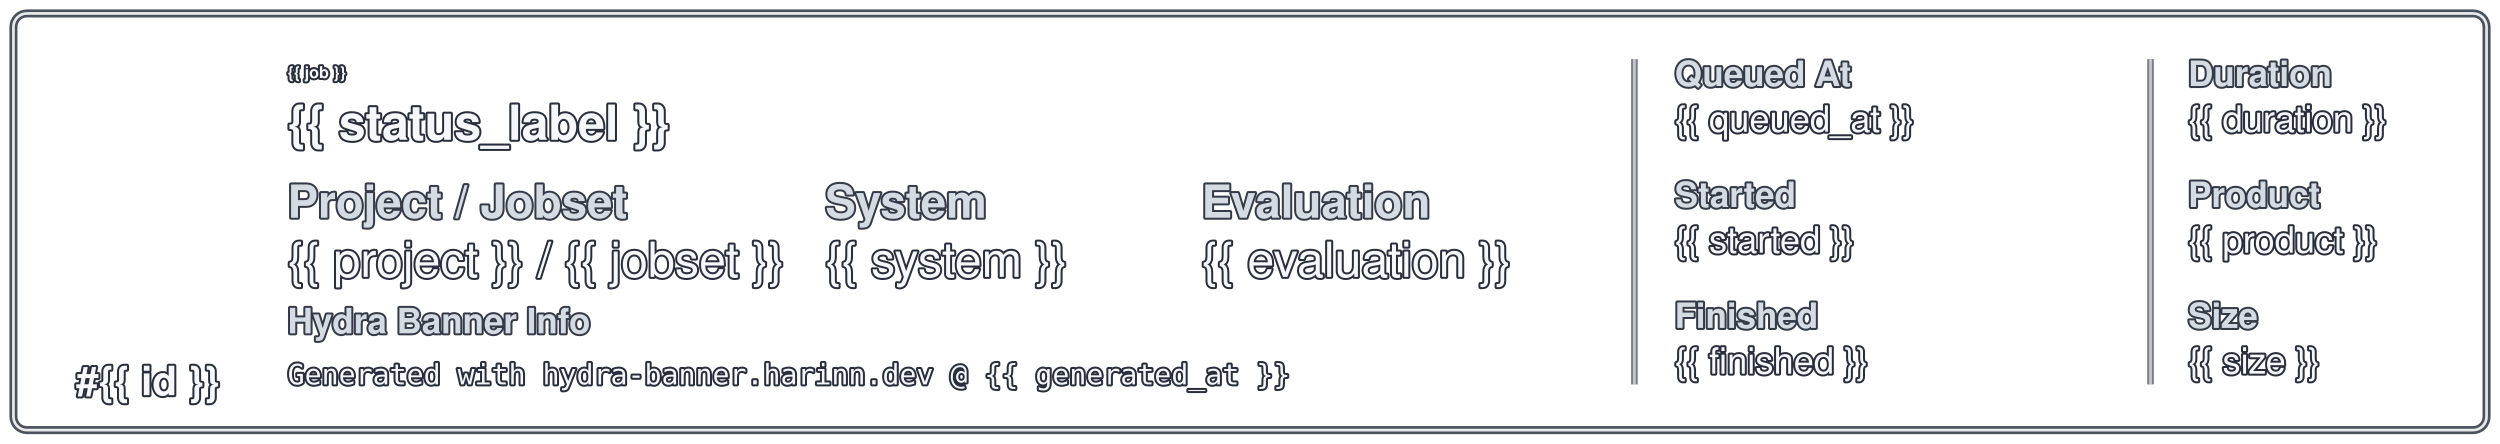
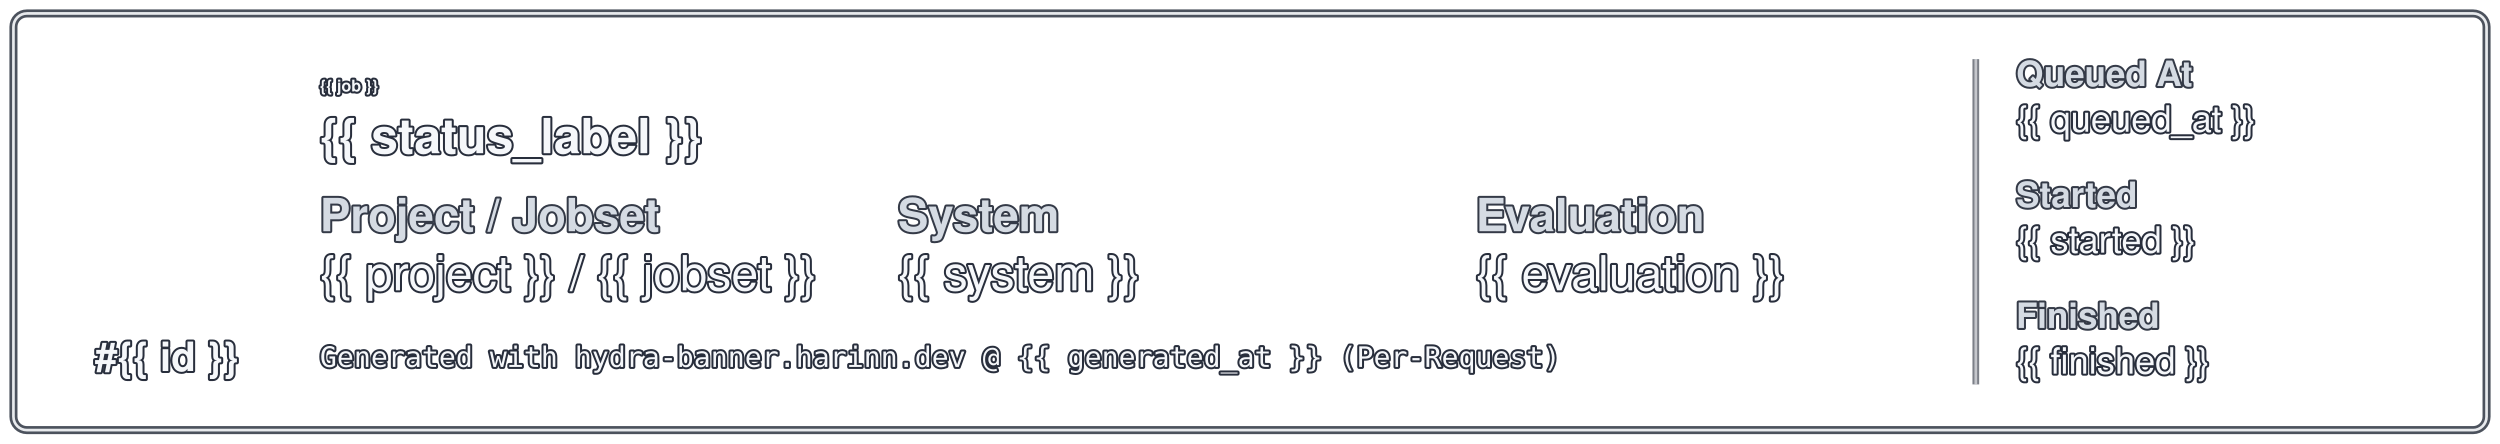
<svg xmlns="http://www.w3.org/2000/svg" width="1860" height="330" viewBox="0 0 1860 330" role="img" aria-label="Hydra build #{{ id }} banner">
  <style>
text {
  font-family: Helvetica, Arial, sans-serif;
  fill: #f5f7fa;
  stroke: rgba(17, 24, 39, 0.9);
  stroke-width: 3px;
  paint-order: stroke fill;
  stroke-linejoin: round;
}
.muted {
  fill: #d5dbe3;
  stroke: rgba(17, 24, 39, 0.85);
}
.label { font-size: 26px; font-weight: 700; }
.value { font-size: 27px; }
.meta-label { font-size: 34px; font-weight: 700; }
.meta-value { font-size: 36px; }
.mono { font-family: "DejaVu Sans Mono", "SFMono-Regular", Consolas, monospace; font-size: 21px; }
.credit { font-size: 22px; }
.headline { font-size: 38px; font-weight: 700; }
.build-id { font-size: 30px; font-weight: 700; }
.frame {
  fill: none;
  stroke: rgba(245, 247, 250, 0.92);
  stroke-width: 2px;
}
.frame-shadow {
  fill: none;
  stroke: rgba(17, 24, 39, 0.75);
  stroke-width: 6px;
}
.separator {
  stroke: rgba(245, 247, 250, 0.6);
  stroke-width: 2px;
}
.separator-shadow {
  stroke: rgba(17, 24, 39, 0.55);
  stroke-width: 5px;
}
</style>
  <rect x="10" y="10" width="1840" height="310" rx="10" class="frame-shadow" />
  <rect x="10" y="10" width="1840" height="310" rx="10" class="frame" />
-   <line x1="1216" y1="44" x2="1216" y2="286" class="separator-shadow" />
-   <line x1="1216" y1="44" x2="1216" y2="286" class="separator" />
-   <line x1="1600" y1="44" x2="1600" y2="286" class="separator-shadow" />
-   <line x1="1600" y1="44" x2="1600" y2="286" class="separator" />
-   <g transform="translate(34,82)">
+   <line x1="1470" y1="44" x2="1470" y2="286" class="separator-shadow" />
+   <line x1="1470" y1="44" x2="1470" y2="286" class="separator" />
+   <g id="left-rail" transform="translate(38,52)">
  {{ icon|safe }}
-   <text x="76" y="212" text-anchor="middle" class="build-id">#{{ id }}</text>
+   <text x="86" y="224" text-anchor="middle" class="build-id">#{{ id }}</text>
  </g>
-   <g transform="translate(214,58)">
-     <text x="0" y="0" style="font-size:{{ headline_size }}px;font-weight:700">{{ job }}</text>
-     <text x="0" y="46" style="font-size:36px;font-weight:700;fill:{{ color }}">{{ status_label }}</text>
-     <text x="0" y="104" class="meta-label muted">Project / Jobset</text>
-     <text x="0" y="148" class="meta-value">{{ project }} / {{ jobset }}</text>
-     <text x="400" y="104" class="meta-label muted">System</text>
-     <text x="400" y="148" class="meta-value">{{ system }}</text>
-     <text x="680" y="104" class="meta-label muted">Evaluation</text>
-     <text x="680" y="148" class="meta-value">{{ evaluation }}</text>
-     <text x="0" y="190" class="label muted">Hydra Banner Info</text>
-     <text x="0" y="228" class="mono">Generated with hydra-banner.harinn.dev @ {{ generated_at }}</text>
+   <g id="main-content" transform="translate(238,58)">
+     <g id="headline-block" transform="translate(0,10)">
+       <text x="0" y="0" style="font-size:{{ headline_size }}px;font-weight:700">{{ job }}</text>
+       <text x="0" y="46" style="font-size:36px;font-weight:700;fill:{{ color }}">{{ status_label }}</text>
+     </g>
+     <g id="primary-meta-row" transform="translate(0,114)">
+       <g id="project-jobset">
+         <text x="0" y="0" class="meta-label muted">Project / Jobset</text>
+         <text x="0" y="44" class="meta-value">{{ project }} / {{ jobset }}</text>
+       </g>
+       <g id="system-meta" transform="translate(430,0)">
+         <text x="0" y="0" class="meta-label muted">System</text>
+         <text x="0" y="44" class="meta-value">{{ system }}</text>
+       </g>
+       <g id="evaluation-meta" transform="translate(860,0)">
+         <text x="0" y="0" class="meta-label muted">Evaluation</text>
+         <text x="0" y="44" class="meta-value">{{ evaluation }}</text>
+       </g>
+     </g>
+     <g id="footer-meta" transform="translate(0,215)">
+       <text x="0" y="0" class="mono">Generated with hydra-banner.harinn.dev @ {{ generated_at }} (Per-Request)</text>
+     </g>
  </g>
-   <g transform="translate(1246,64)">
-     <text x="0" y="0" class="label muted">Queued At</text>
-     <text x="0" y="34" class="value">{{ queued_at }}</text>
-     <text x="0" y="90" class="label muted">Started</text>
-     <text x="0" y="124" class="value">{{ started }}</text>
-     <text x="0" y="180" class="label muted">Finished</text>
-     <text x="0" y="214" class="value">{{ finished }}</text>
-   </g>
-   <g transform="translate(1628,64)">
-     <text x="0" y="0" class="label muted">Duration</text>
-     <text x="0" y="34" class="value">{{ duration }}</text>
-     <text x="0" y="90" class="label muted">Product</text>
-     <text x="0" y="124" class="value">{{ product }}</text>
-     <text x="0" y="180" class="label muted">Size</text>
-     <text x="0" y="214" class="value">{{ size }}</text>
+   <g id="timing-column" transform="translate(1500,64)">
+     <g id="queued-at">
+       <text x="0" y="0" class="label muted">Queued At</text>
+       <text x="0" y="34" class="value">{{ queued_at }}</text>
+     </g>
+     <g id="started-at" transform="translate(0,90)">
+       <text x="0" y="0" class="label muted">Started</text>
+       <text x="0" y="34" class="value">{{ started }}</text>
+     </g>
+     <g id="finished-at" transform="translate(0,180)">
+       <text x="0" y="0" class="label muted">Finished</text>
+       <text x="0" y="34" class="value">{{ finished }}</text>
+     </g>
  </g>
</svg>
